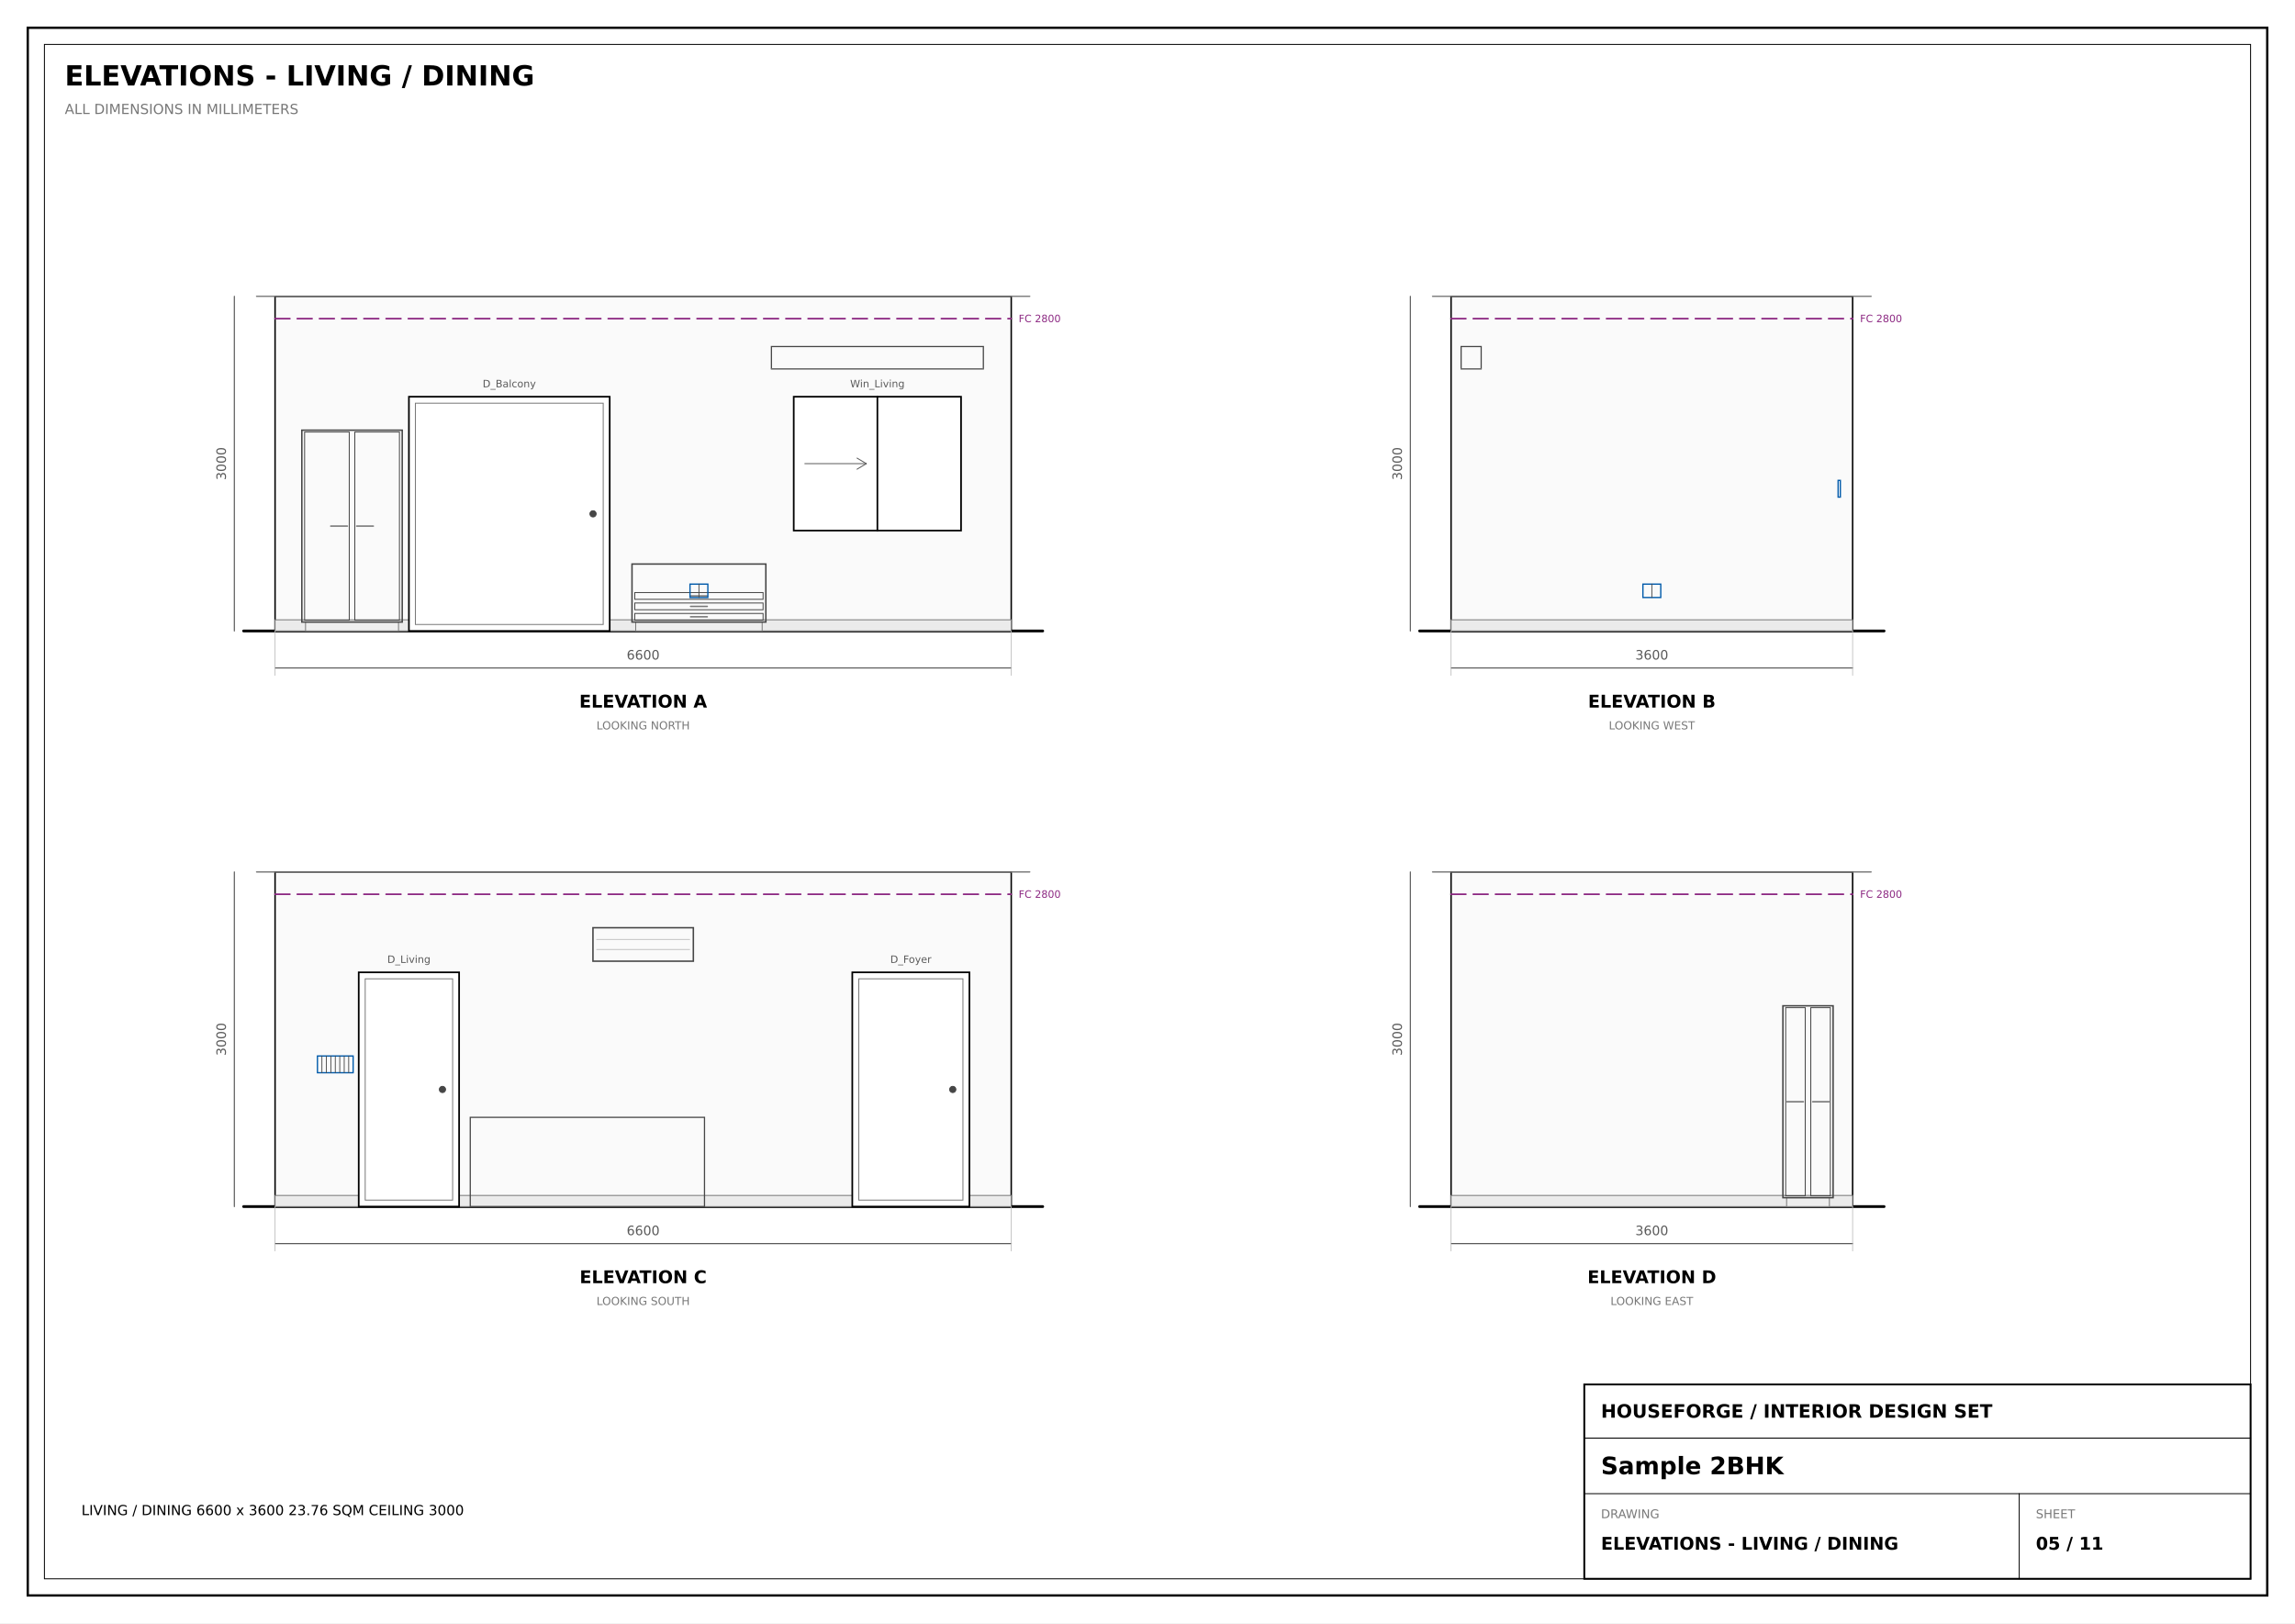
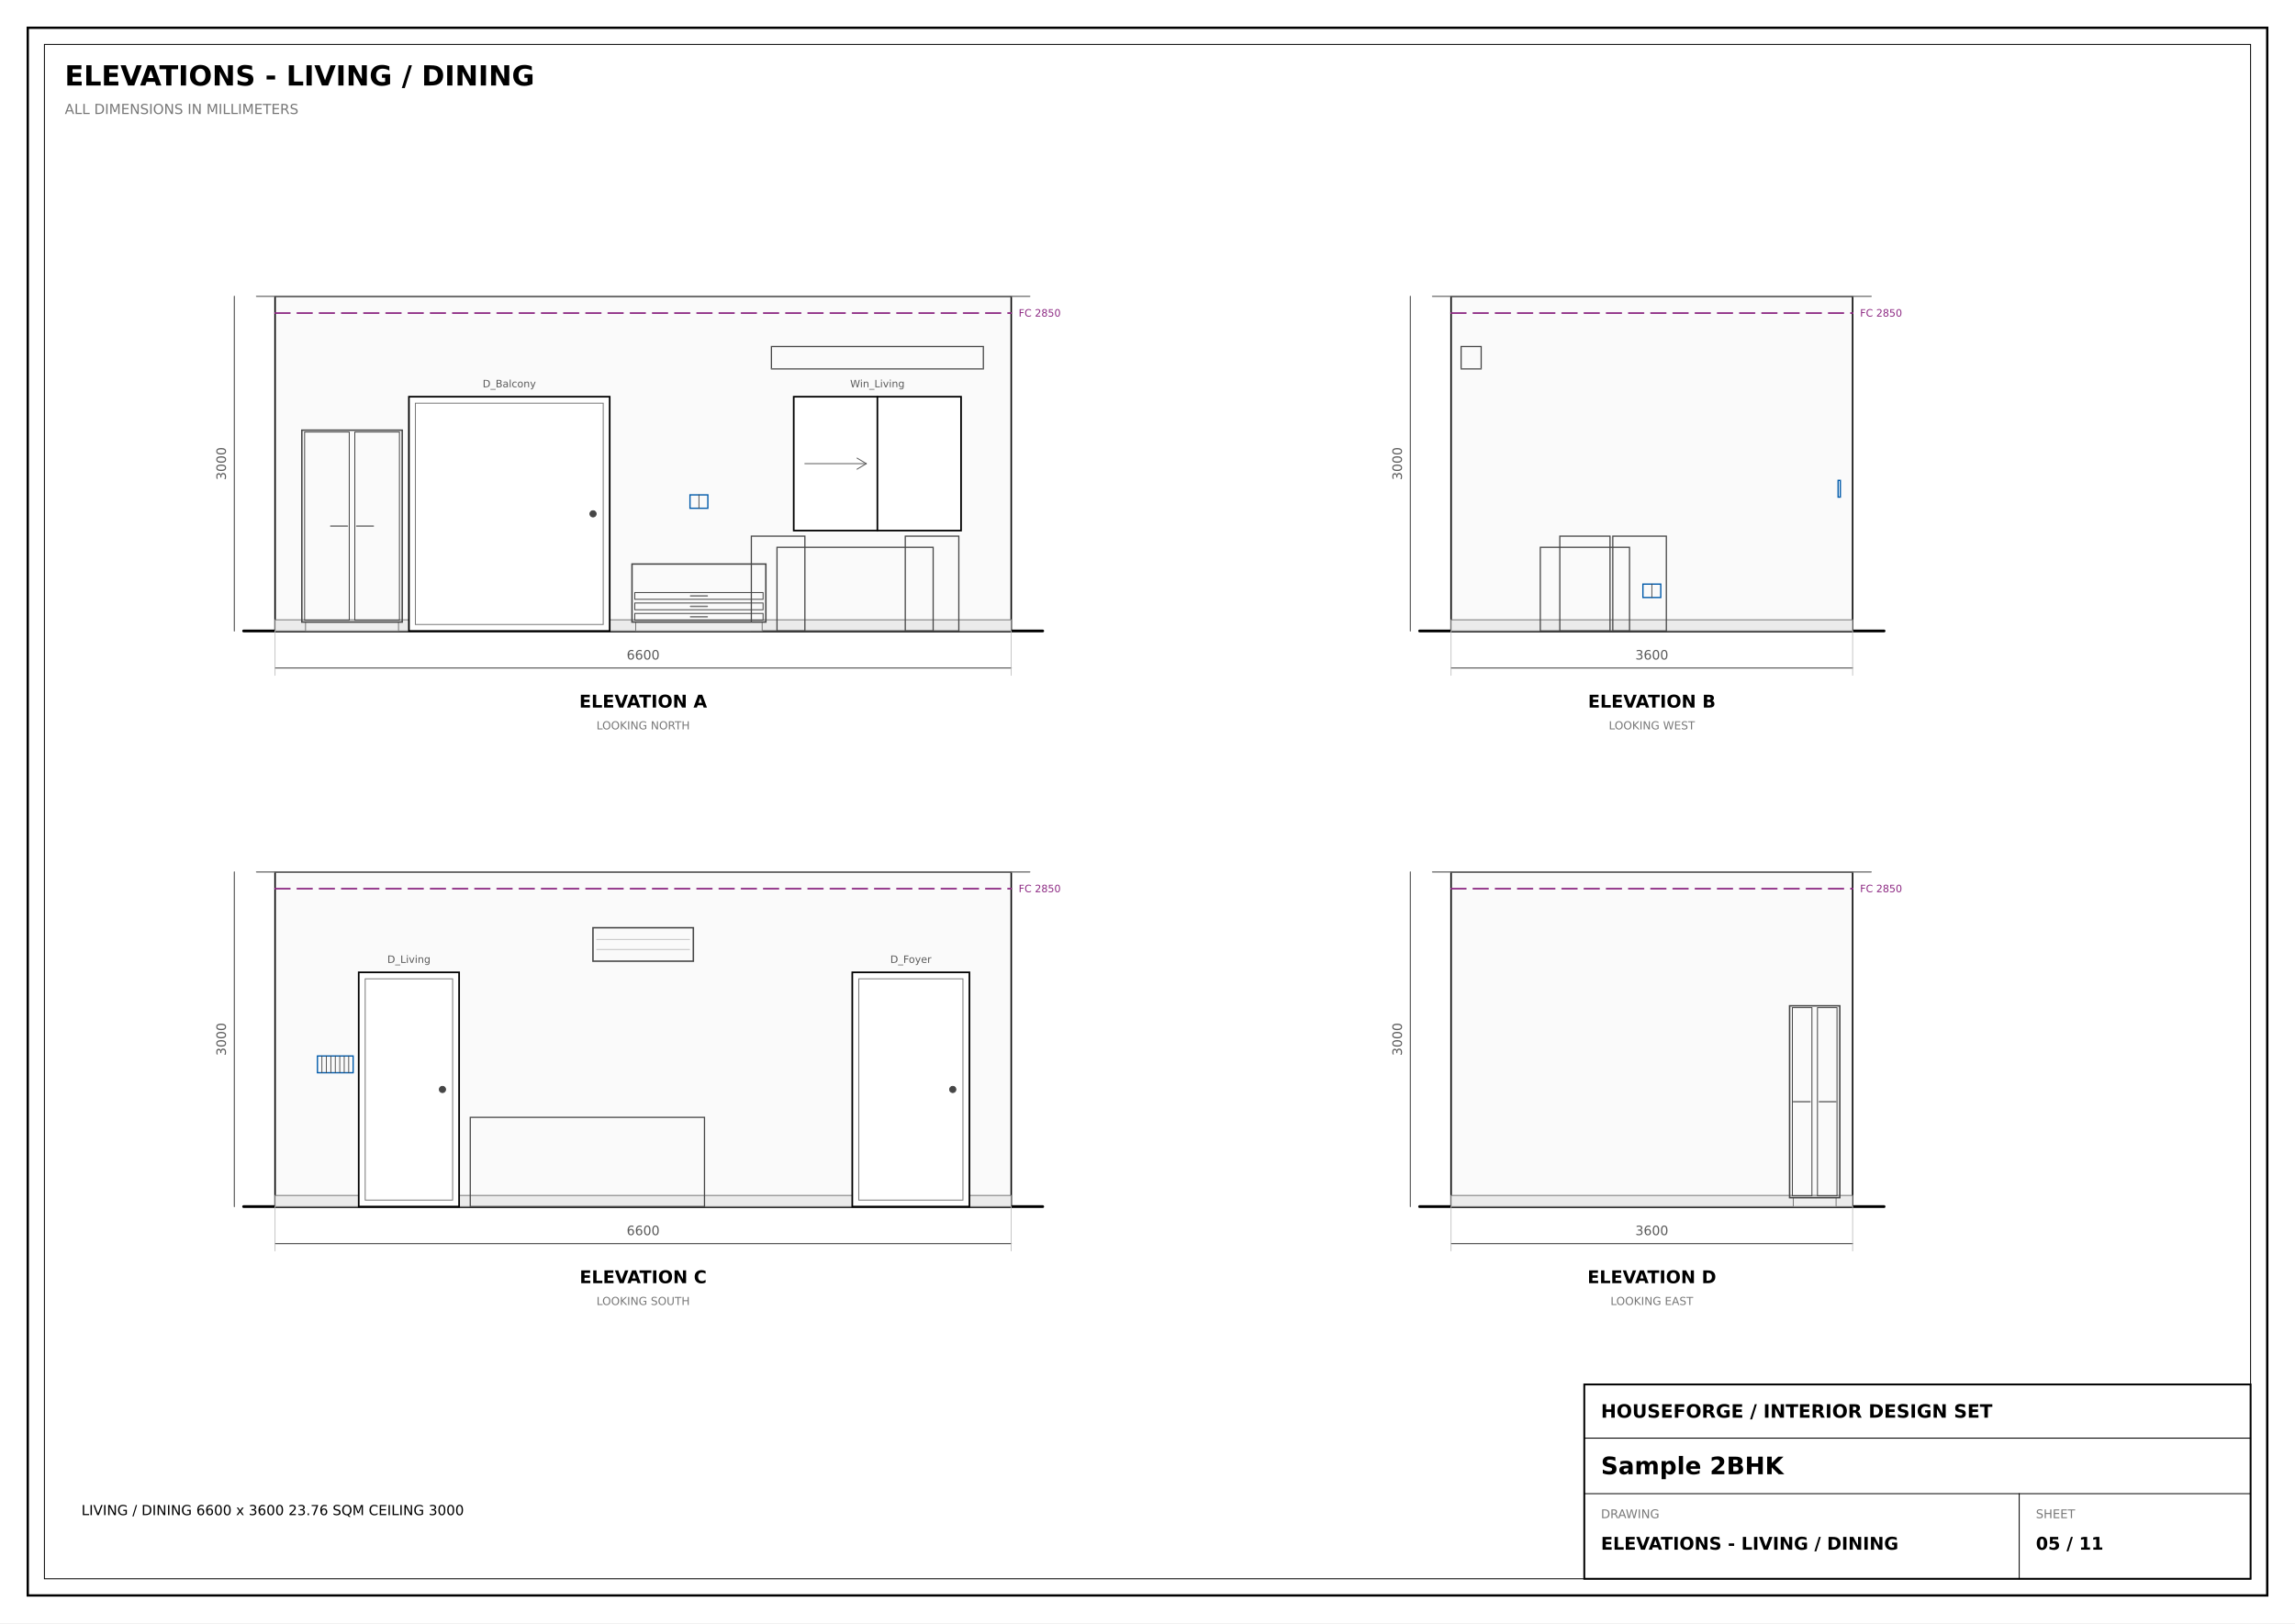
<svg xmlns="http://www.w3.org/2000/svg" width="2480" height="1754" viewBox="0 0 2480 1754">
  <rect width="2480" height="1754" fill="#ffffff" />
  <polygon points="30.00,30.00 2450.00,30.00 2450.00,1724.00 30.00,1724.00" fill="none" stroke="#000000" stroke-width="2.50" />
  <polygon points="48.00,48.00 2432.00,48.00 2432.00,1706.00 48.00,1706.00" fill="none" stroke="#000000" stroke-width="1.00" />
  <polygon points="1712.00,1496.00 2432.00,1496.00 2432.00,1706.00 1712.00,1706.00" fill="#ffffff" stroke="#000000" stroke-width="2.00" />
  <line x1="1712.00" y1="1554.00" x2="2432.00" y2="1554.00" stroke="#000000" stroke-width="1.00" stroke-linecap="round" />
  <line x1="1712.00" y1="1614.00" x2="2432.00" y2="1614.00" stroke="#000000" stroke-width="1.00" stroke-linecap="round" />
  <line x1="2182.00" y1="1614.00" x2="2182.00" y2="1706.00" stroke="#000000" stroke-width="1.00" stroke-linecap="round" />
  <text x="1730.00" y="1525.00" font-family="DejaVu Sans, Arial, sans-serif" font-size="20.00" fill="#000000" text-anchor="start" dominant-baseline="central" font-weight="bold">HOUSEFORGE  /  INTERIOR DESIGN SET</text>
  <text x="1730.00" y="1584.00" font-family="DejaVu Sans, Arial, sans-serif" font-size="26.00" fill="#000000" text-anchor="start" dominant-baseline="central" font-weight="bold">Sample 2BHK</text>
  <text x="1730.00" y="1636.00" font-family="DejaVu Sans, Arial, sans-serif" font-size="13.00" fill="#787878" text-anchor="start" dominant-baseline="central">DRAWING</text>
  <text x="1730.00" y="1668.00" font-family="DejaVu Sans, Arial, sans-serif" font-size="19.00" fill="#000000" text-anchor="start" dominant-baseline="central" font-weight="bold">ELEVATIONS - LIVING / DINING</text>
  <text x="2200.00" y="1636.00" font-family="DejaVu Sans, Arial, sans-serif" font-size="13.00" fill="#787878" text-anchor="start" dominant-baseline="central">SHEET</text>
  <text x="2200.00" y="1668.00" font-family="DejaVu Sans, Arial, sans-serif" font-size="19.00" fill="#000000" text-anchor="start" dominant-baseline="central" font-weight="bold">05 / 11</text>
  <text x="70.00" y="82.00" font-family="DejaVu Sans, Arial, sans-serif" font-size="30.00" fill="#000000" text-anchor="start" dominant-baseline="central" font-weight="bold">ELEVATIONS - LIVING / DINING</text>
  <text x="70.00" y="118.00" font-family="DejaVu Sans, Arial, sans-serif" font-size="15.00" fill="#787878" text-anchor="start" dominant-baseline="central">ALL DIMENSIONS IN MILLIMETERS</text>
  <polygon points="297.24,320.20 1092.76,320.20 1092.76,681.80 297.24,681.80" fill="#fafafa" stroke="#000000" stroke-width="1.60" />
  <line x1="263.24" y1="681.80" x2="1126.76" y2="681.80" stroke="#000000" stroke-width="3.00" stroke-linecap="round" />
  <line x1="277.24" y1="320.20" x2="1112.76" y2="320.20" stroke="#787878" stroke-width="1.40" stroke-linecap="round" />
-   <line x1="297.24" y1="344.31" x2="1092.76" y2="344.31" stroke="#8c2882" stroke-width="1.80" stroke-dasharray="16 8" stroke-linecap="round" />
-   <text x="1100.76" y="344.31" font-family="DejaVu Sans, Arial, sans-serif" font-size="11.00" fill="#8c2882" text-anchor="start" dominant-baseline="central">FC 2800</text>
+   <line x1="297.24" y1="338.28" x2="1092.76" y2="338.28" stroke="#8c2882" stroke-width="1.80" stroke-dasharray="16 8" stroke-linecap="round" />
+   <text x="1100.76" y="338.28" font-family="DejaVu Sans, Arial, sans-serif" font-size="11.00" fill="#8c2882" text-anchor="start" dominant-baseline="central">FC 2850</text>
  <polygon points="297.24,669.75 1092.76,669.75 1092.76,681.80 297.24,681.80" fill="#ebebeb" stroke="#787878" stroke-width="1.00" />
+   <polygon points="839.64,591.40 1008.39,591.40 1008.39,681.80 839.64,681.80" fill="none" stroke="#464646" stroke-width="1.30" />
+   <polygon points="811.92,579.35 869.77,579.35 869.77,681.80 811.92,681.80" fill="none" stroke="#464646" stroke-width="1.30" />
+   <polygon points="978.25,579.35 1036.11,579.35 1036.11,681.80 978.25,681.80" fill="none" stroke="#464646" stroke-width="1.30" />
  <polygon points="330.17,672.16 430.65,672.16 430.65,681.80 330.17,681.80" fill="#eeeeee" stroke="#787878" stroke-width="1.00" />
  <polygon points="326.17,464.84 434.65,464.84 434.65,672.16 326.17,672.16" fill="none" stroke="#464646" stroke-width="1.60" />
  <polygon points="329.17,466.84 377.41,466.84 377.41,670.16 329.17,670.16" fill="none" stroke="#464646" stroke-width="1.00" />
  <line x1="357.41" y1="568.50" x2="375.41" y2="568.50" stroke="#787878" stroke-width="1.60" stroke-linecap="round" />
  <polygon points="383.41,466.84 431.65,466.84 431.65,670.16 383.41,670.16" fill="none" stroke="#464646" stroke-width="1.00" />
  <line x1="385.41" y1="568.50" x2="403.41" y2="568.50" stroke="#787878" stroke-width="1.60" stroke-linecap="round" />
  <polygon points="686.95,672.16 823.59,672.16 823.59,681.80 686.95,681.80" fill="#eeeeee" stroke="#787878" stroke-width="1.00" />
  <polygon points="682.95,609.48 827.59,609.48 827.59,672.16 682.95,672.16" fill="none" stroke="#464646" stroke-width="1.60" />
  <polygon points="685.95,640.31 824.59,640.31 824.59,647.59 685.95,647.59" fill="none" stroke="#464646" stroke-width="1.00" />
  <line x1="746.27" y1="643.95" x2="764.27" y2="643.95" stroke="#787878" stroke-width="1.60" stroke-linecap="round" />
  <polygon points="685.95,651.59 824.59,651.59 824.59,658.88 685.95,658.88" fill="none" stroke="#464646" stroke-width="1.00" />
  <line x1="746.27" y1="655.23" x2="764.27" y2="655.23" stroke="#787878" stroke-width="1.60" stroke-linecap="round" />
  <polygon points="685.95,662.88 824.59,662.88 824.59,670.16 685.95,670.16" fill="none" stroke="#464646" stroke-width="1.00" />
  <line x1="746.27" y1="666.52" x2="764.27" y2="666.52" stroke="#787878" stroke-width="1.60" stroke-linecap="round" />
  <polygon points="833.61,374.44 1062.63,374.44 1062.63,398.55 833.61,398.55" fill="none" stroke="#464646" stroke-width="1.30" />
  <line x1="833.61" y1="398.55" x2="1062.63" y2="398.55" stroke="#787878" stroke-width="1.00" stroke-linecap="round" />
-   <polygon points="745.62,631.18 764.91,631.18 764.91,645.64 745.62,645.64" fill="none" stroke="#005aaa" stroke-width="1.40" />
-   <line x1="755.27" y1="631.18" x2="755.27" y2="645.64" stroke="#464646" stroke-width="0.90" stroke-linecap="round" />
+   <polygon points="745.62,534.75 764.91,534.75 764.91,549.21 745.62,549.21" fill="none" stroke="#005aaa" stroke-width="1.40" />
+   <line x1="755.27" y1="534.75" x2="755.27" y2="549.21" stroke="#464646" stroke-width="0.90" stroke-linecap="round" />
  <polygon points="441.88,428.68 658.84,428.68 658.84,681.80 441.88,681.80" fill="#ffffff" stroke="#000000" stroke-width="1.80" />
  <polygon points="448.88,435.68 651.84,435.68 651.84,674.80 448.88,674.80" fill="none" stroke="#787878" stroke-width="1.00" />
  <circle cx="640.84" cy="555.24" r="3.40" fill="#464646" stroke="#464646" stroke-width="1.00" />
  <text x="550.36" y="414.68" font-family="DejaVu Sans, Arial, sans-serif" font-size="11.00" fill="#5a5a5a" text-anchor="middle" dominant-baseline="central">D_Balcony</text>
  <polygon points="857.72,428.68 1038.52,428.68 1038.52,573.32 857.72,573.32" fill="#ffffff" stroke="#000000" stroke-width="1.80" />
  <line x1="948.12" y1="428.68" x2="948.12" y2="573.32" stroke="#000000" stroke-width="1.80" stroke-linecap="round" />
  <line x1="869.72" y1="501.00" x2="936.12" y2="501.00" stroke="#5a5a5a" stroke-width="1.00" stroke-linecap="round" />
  <line x1="936.12" y1="501.00" x2="926.12" y2="495.00" stroke="#5a5a5a" stroke-width="1.00" stroke-linecap="round" />
  <line x1="936.12" y1="501.00" x2="926.12" y2="507.00" stroke="#5a5a5a" stroke-width="1.00" stroke-linecap="round" />
  <text x="948.12" y="414.68" font-family="DejaVu Sans, Arial, sans-serif" font-size="11.00" fill="#5a5a5a" text-anchor="middle" dominant-baseline="central">Win_Living</text>
  <line x1="297.24" y1="721.80" x2="1092.76" y2="721.80" stroke="#5a5a5a" stroke-width="1.20" stroke-linecap="round" />
  <line x1="297.24" y1="681.80" x2="297.24" y2="729.80" stroke="#b9b9b9" stroke-width="0.80" stroke-linecap="round" />
  <line x1="1092.76" y1="681.80" x2="1092.76" y2="729.80" stroke="#b9b9b9" stroke-width="0.80" stroke-linecap="round" />
  <text x="695.00" y="707.80" font-family="DejaVu Sans, Arial, sans-serif" font-size="14.00" fill="#5a5a5a" text-anchor="middle" dominant-baseline="central">6600</text>
  <line x1="253.24" y1="320.20" x2="253.24" y2="681.80" stroke="#5a5a5a" stroke-width="1.20" stroke-linecap="round" />
  <text x="239.24" y="501.00" font-family="DejaVu Sans, Arial, sans-serif" font-size="14.00" fill="#5a5a5a" text-anchor="middle" dominant-baseline="central" transform="rotate(-90.00 239.24 501.00)">3000</text>
  <text x="695.00" y="758.00" font-family="DejaVu Sans, Arial, sans-serif" font-size="19.00" fill="#000000" text-anchor="middle" dominant-baseline="central" font-weight="bold">ELEVATION A</text>
  <text x="695.00" y="784.00" font-family="DejaVu Sans, Arial, sans-serif" font-size="12.00" fill="#787878" text-anchor="middle" dominant-baseline="central">LOOKING NORTH</text>
  <polygon points="1568.04,320.20 2001.96,320.20 2001.96,681.80 1568.04,681.80" fill="#fafafa" stroke="#000000" stroke-width="1.60" />
  <line x1="1534.04" y1="681.80" x2="2035.96" y2="681.80" stroke="#000000" stroke-width="3.00" stroke-linecap="round" />
  <line x1="1548.04" y1="320.20" x2="2021.96" y2="320.20" stroke="#787878" stroke-width="1.40" stroke-linecap="round" />
-   <line x1="1568.04" y1="344.31" x2="2001.96" y2="344.31" stroke="#8c2882" stroke-width="1.80" stroke-dasharray="16 8" stroke-linecap="round" />
-   <text x="2009.96" y="344.31" font-family="DejaVu Sans, Arial, sans-serif" font-size="11.00" fill="#8c2882" text-anchor="start" dominant-baseline="central">FC 2800</text>
+   <line x1="1568.04" y1="338.28" x2="2001.96" y2="338.28" stroke="#8c2882" stroke-width="1.80" stroke-dasharray="16 8" stroke-linecap="round" />
+   <text x="2009.96" y="338.28" font-family="DejaVu Sans, Arial, sans-serif" font-size="11.00" fill="#8c2882" text-anchor="start" dominant-baseline="central">FC 2850</text>
  <polygon points="1568.04,669.75 2001.96,669.75 2001.96,681.80 1568.04,681.80" fill="#ebebeb" stroke="#787878" stroke-width="1.00" />
+   <polygon points="1664.47,591.40 1760.89,591.40 1760.89,681.80 1664.47,681.80" fill="none" stroke="#464646" stroke-width="1.30" />
  <polygon points="1578.89,374.44 1600.58,374.44 1600.58,398.55 1578.89,398.55" fill="none" stroke="#464646" stroke-width="1.30" />
  <line x1="1578.89" y1="398.55" x2="1600.58" y2="398.55" stroke="#787878" stroke-width="1.00" stroke-linecap="round" />
+   <polygon points="1742.81,579.35 1800.67,579.35 1800.67,681.80 1742.81,681.80" fill="none" stroke="#464646" stroke-width="1.30" />
+   <polygon points="1685.56,579.35 1739.80,579.35 1739.80,681.80 1685.56,681.80" fill="none" stroke="#464646" stroke-width="1.30" />
  <polygon points="1775.36,631.18 1794.64,631.18 1794.64,645.64 1775.36,645.64" fill="none" stroke="#005aaa" stroke-width="1.40" />
  <line x1="1785.00" y1="631.18" x2="1785.00" y2="645.64" stroke="#464646" stroke-width="0.90" stroke-linecap="round" />
  <polygon points="1986.29,519.08 1988.70,519.08 1988.70,537.16 1986.29,537.16" fill="none" stroke="#005aaa" stroke-width="1.40" />
  <line x1="1568.04" y1="721.80" x2="2001.96" y2="721.80" stroke="#5a5a5a" stroke-width="1.20" stroke-linecap="round" />
  <line x1="1568.04" y1="681.80" x2="1568.04" y2="729.80" stroke="#b9b9b9" stroke-width="0.80" stroke-linecap="round" />
  <line x1="2001.96" y1="681.80" x2="2001.96" y2="729.80" stroke="#b9b9b9" stroke-width="0.80" stroke-linecap="round" />
  <text x="1785.00" y="707.80" font-family="DejaVu Sans, Arial, sans-serif" font-size="14.00" fill="#5a5a5a" text-anchor="middle" dominant-baseline="central">3600</text>
  <line x1="1524.04" y1="320.20" x2="1524.04" y2="681.80" stroke="#5a5a5a" stroke-width="1.20" stroke-linecap="round" />
  <text x="1510.04" y="501.00" font-family="DejaVu Sans, Arial, sans-serif" font-size="14.00" fill="#5a5a5a" text-anchor="middle" dominant-baseline="central" transform="rotate(-90.00 1510.04 501.00)">3000</text>
  <text x="1785.00" y="758.00" font-family="DejaVu Sans, Arial, sans-serif" font-size="19.00" fill="#000000" text-anchor="middle" dominant-baseline="central" font-weight="bold">ELEVATION B</text>
  <text x="1785.00" y="784.00" font-family="DejaVu Sans, Arial, sans-serif" font-size="12.00" fill="#787878" text-anchor="middle" dominant-baseline="central">LOOKING WEST</text>
  <polygon points="297.24,942.20 1092.76,942.20 1092.76,1303.80 297.24,1303.80" fill="#fafafa" stroke="#000000" stroke-width="1.60" />
  <line x1="263.24" y1="1303.80" x2="1126.76" y2="1303.80" stroke="#000000" stroke-width="3.00" stroke-linecap="round" />
  <line x1="277.24" y1="942.20" x2="1112.76" y2="942.20" stroke="#787878" stroke-width="1.40" stroke-linecap="round" />
-   <line x1="297.24" y1="966.31" x2="1092.76" y2="966.31" stroke="#8c2882" stroke-width="1.80" stroke-dasharray="16 8" stroke-linecap="round" />
-   <text x="1100.76" y="966.31" font-family="DejaVu Sans, Arial, sans-serif" font-size="11.00" fill="#8c2882" text-anchor="start" dominant-baseline="central">FC 2800</text>
+   <line x1="297.24" y1="960.28" x2="1092.76" y2="960.28" stroke="#8c2882" stroke-width="1.80" stroke-dasharray="16 8" stroke-linecap="round" />
+   <text x="1100.76" y="960.28" font-family="DejaVu Sans, Arial, sans-serif" font-size="11.00" fill="#8c2882" text-anchor="start" dominant-baseline="central">FC 2850</text>
  <polygon points="297.24,1291.75 1092.76,1291.75 1092.76,1303.80 297.24,1303.80" fill="#ebebeb" stroke="#787878" stroke-width="1.00" />
  <polygon points="508.17,1207.37 761.29,1207.37 761.29,1303.80 508.17,1303.80" fill="none" stroke="#464646" stroke-width="1.30" />
  <polygon points="343.04,1141.08 381.61,1141.08 381.61,1159.16 343.04,1159.16" fill="none" stroke="#005aaa" stroke-width="1.40" />
  <line x1="347.86" y1="1141.08" x2="347.86" y2="1159.16" stroke="#464646" stroke-width="0.90" stroke-linecap="round" />
  <line x1="352.69" y1="1141.08" x2="352.69" y2="1159.16" stroke="#464646" stroke-width="0.90" stroke-linecap="round" />
  <line x1="357.51" y1="1141.08" x2="357.51" y2="1159.16" stroke="#464646" stroke-width="0.90" stroke-linecap="round" />
  <line x1="362.33" y1="1141.08" x2="362.33" y2="1159.16" stroke="#464646" stroke-width="0.90" stroke-linecap="round" />
  <line x1="367.15" y1="1141.08" x2="367.15" y2="1159.16" stroke="#464646" stroke-width="0.90" stroke-linecap="round" />
  <line x1="371.97" y1="1141.08" x2="371.97" y2="1159.16" stroke="#464646" stroke-width="0.90" stroke-linecap="round" />
  <line x1="376.79" y1="1141.08" x2="376.79" y2="1159.16" stroke="#464646" stroke-width="0.90" stroke-linecap="round" />
  <polygon points="640.76,1002.47 749.24,1002.47 749.24,1038.63 640.76,1038.63" fill="none" stroke="#464646" stroke-width="1.60" />
  <line x1="644.76" y1="1015.12" x2="745.24" y2="1015.12" stroke="#b9b9b9" stroke-width="0.90" stroke-linecap="round" />
  <line x1="644.76" y1="1025.97" x2="745.24" y2="1025.97" stroke="#b9b9b9" stroke-width="0.90" stroke-linecap="round" />
  <polygon points="921.00,1050.68 1047.56,1050.68 1047.56,1303.80 921.00,1303.80" fill="#ffffff" stroke="#000000" stroke-width="1.80" />
  <polygon points="928.00,1057.68 1040.56,1057.68 1040.56,1296.80 928.00,1296.80" fill="none" stroke="#787878" stroke-width="1.00" />
  <circle cx="1029.56" cy="1177.24" r="3.40" fill="#464646" stroke="#464646" stroke-width="1.00" />
  <text x="984.28" y="1036.68" font-family="DejaVu Sans, Arial, sans-serif" font-size="11.00" fill="#5a5a5a" text-anchor="middle" dominant-baseline="central">D_Foyer</text>
  <polygon points="387.64,1050.68 496.12,1050.68 496.12,1303.80 387.64,1303.80" fill="#ffffff" stroke="#000000" stroke-width="1.80" />
  <polygon points="394.64,1057.68 489.12,1057.68 489.12,1296.80 394.64,1296.80" fill="none" stroke="#787878" stroke-width="1.00" />
  <circle cx="478.12" cy="1177.24" r="3.40" fill="#464646" stroke="#464646" stroke-width="1.00" />
  <text x="441.88" y="1036.68" font-family="DejaVu Sans, Arial, sans-serif" font-size="11.00" fill="#5a5a5a" text-anchor="middle" dominant-baseline="central">D_Living</text>
  <line x1="297.24" y1="1343.80" x2="1092.76" y2="1343.80" stroke="#5a5a5a" stroke-width="1.20" stroke-linecap="round" />
  <line x1="297.24" y1="1303.80" x2="297.24" y2="1351.80" stroke="#b9b9b9" stroke-width="0.80" stroke-linecap="round" />
  <line x1="1092.76" y1="1303.80" x2="1092.76" y2="1351.80" stroke="#b9b9b9" stroke-width="0.80" stroke-linecap="round" />
  <text x="695.00" y="1329.80" font-family="DejaVu Sans, Arial, sans-serif" font-size="14.00" fill="#5a5a5a" text-anchor="middle" dominant-baseline="central">6600</text>
  <line x1="253.24" y1="942.20" x2="253.24" y2="1303.80" stroke="#5a5a5a" stroke-width="1.20" stroke-linecap="round" />
  <text x="239.24" y="1123.00" font-family="DejaVu Sans, Arial, sans-serif" font-size="14.00" fill="#5a5a5a" text-anchor="middle" dominant-baseline="central" transform="rotate(-90.00 239.24 1123.00)">3000</text>
  <text x="695.00" y="1380.00" font-family="DejaVu Sans, Arial, sans-serif" font-size="19.00" fill="#000000" text-anchor="middle" dominant-baseline="central" font-weight="bold">ELEVATION C</text>
  <text x="695.00" y="1406.00" font-family="DejaVu Sans, Arial, sans-serif" font-size="12.00" fill="#787878" text-anchor="middle" dominant-baseline="central">LOOKING SOUTH</text>
  <polygon points="1568.04,942.20 2001.96,942.20 2001.96,1303.80 1568.04,1303.80" fill="#fafafa" stroke="#000000" stroke-width="1.60" />
  <line x1="1534.04" y1="1303.80" x2="2035.96" y2="1303.80" stroke="#000000" stroke-width="3.00" stroke-linecap="round" />
  <line x1="1548.04" y1="942.20" x2="2021.96" y2="942.20" stroke="#787878" stroke-width="1.40" stroke-linecap="round" />
-   <line x1="1568.04" y1="966.31" x2="2001.96" y2="966.31" stroke="#8c2882" stroke-width="1.80" stroke-dasharray="16 8" stroke-linecap="round" />
-   <text x="2009.96" y="966.31" font-family="DejaVu Sans, Arial, sans-serif" font-size="11.00" fill="#8c2882" text-anchor="start" dominant-baseline="central">FC 2800</text>
+   <line x1="1568.04" y1="960.28" x2="2001.96" y2="960.28" stroke="#8c2882" stroke-width="1.80" stroke-dasharray="16 8" stroke-linecap="round" />
+   <text x="2009.96" y="960.28" font-family="DejaVu Sans, Arial, sans-serif" font-size="11.00" fill="#8c2882" text-anchor="start" dominant-baseline="central">FC 2850</text>
  <polygon points="1568.04,1291.75 2001.96,1291.75 2001.96,1303.80 1568.04,1303.80" fill="#ebebeb" stroke="#787878" stroke-width="1.00" />
-   <polygon points="1930.63,1294.16 1976.87,1294.16 1976.87,1303.80 1930.63,1303.80" fill="#eeeeee" stroke="#787878" stroke-width="1.00" />
-   <polygon points="1926.63,1086.84 1980.87,1086.84 1980.87,1294.16 1926.63,1294.16" fill="none" stroke="#464646" stroke-width="1.60" />
-   <polygon points="1929.63,1088.84 1950.75,1088.84 1950.75,1292.16 1929.63,1292.16" fill="none" stroke="#464646" stroke-width="1.00" />
-   <line x1="1930.75" y1="1190.50" x2="1948.75" y2="1190.50" stroke="#787878" stroke-width="1.60" stroke-linecap="round" />
-   <polygon points="1956.75,1088.84 1977.87,1088.84 1977.87,1292.16 1956.75,1292.16" fill="none" stroke="#464646" stroke-width="1.00" />
-   <line x1="1958.75" y1="1190.50" x2="1976.75" y2="1190.50" stroke="#787878" stroke-width="1.60" stroke-linecap="round" />
+   <polygon points="1937.86,1294.16 1984.10,1294.16 1984.10,1303.80 1937.86,1303.80" fill="#eeeeee" stroke="#787878" stroke-width="1.00" />
+   <polygon points="1933.86,1086.84 1988.10,1086.84 1988.10,1294.16 1933.86,1294.16" fill="none" stroke="#464646" stroke-width="1.60" />
+   <polygon points="1936.86,1088.84 1957.98,1088.84 1957.98,1292.16 1936.86,1292.16" fill="none" stroke="#464646" stroke-width="1.00" />
+   <line x1="1937.98" y1="1190.50" x2="1955.98" y2="1190.50" stroke="#787878" stroke-width="1.60" stroke-linecap="round" />
+   <polygon points="1963.98,1088.84 1985.10,1088.84 1985.10,1292.16 1963.98,1292.16" fill="none" stroke="#464646" stroke-width="1.00" />
+   <line x1="1965.98" y1="1190.50" x2="1983.98" y2="1190.50" stroke="#787878" stroke-width="1.60" stroke-linecap="round" />
  <line x1="1568.04" y1="1343.80" x2="2001.96" y2="1343.80" stroke="#5a5a5a" stroke-width="1.20" stroke-linecap="round" />
  <line x1="1568.04" y1="1303.80" x2="1568.04" y2="1351.80" stroke="#b9b9b9" stroke-width="0.80" stroke-linecap="round" />
  <line x1="2001.96" y1="1303.80" x2="2001.96" y2="1351.80" stroke="#b9b9b9" stroke-width="0.80" stroke-linecap="round" />
  <text x="1785.00" y="1329.80" font-family="DejaVu Sans, Arial, sans-serif" font-size="14.00" fill="#5a5a5a" text-anchor="middle" dominant-baseline="central">3600</text>
  <line x1="1524.04" y1="942.20" x2="1524.04" y2="1303.80" stroke="#5a5a5a" stroke-width="1.20" stroke-linecap="round" />
  <text x="1510.04" y="1123.00" font-family="DejaVu Sans, Arial, sans-serif" font-size="14.00" fill="#5a5a5a" text-anchor="middle" dominant-baseline="central" transform="rotate(-90.00 1510.04 1123.00)">3000</text>
  <text x="1785.00" y="1380.00" font-family="DejaVu Sans, Arial, sans-serif" font-size="19.00" fill="#000000" text-anchor="middle" dominant-baseline="central" font-weight="bold">ELEVATION D</text>
  <text x="1785.00" y="1406.00" font-family="DejaVu Sans, Arial, sans-serif" font-size="12.00" fill="#787878" text-anchor="middle" dominant-baseline="central">LOOKING EAST</text>
  <text x="88.00" y="1632.00" font-family="DejaVu Sans, Arial, sans-serif" font-size="15.00" fill="#000000" text-anchor="start" dominant-baseline="central">LIVING / DINING   6600 x 3600   23.76 SQM   CEILING 3000</text>
</svg>
